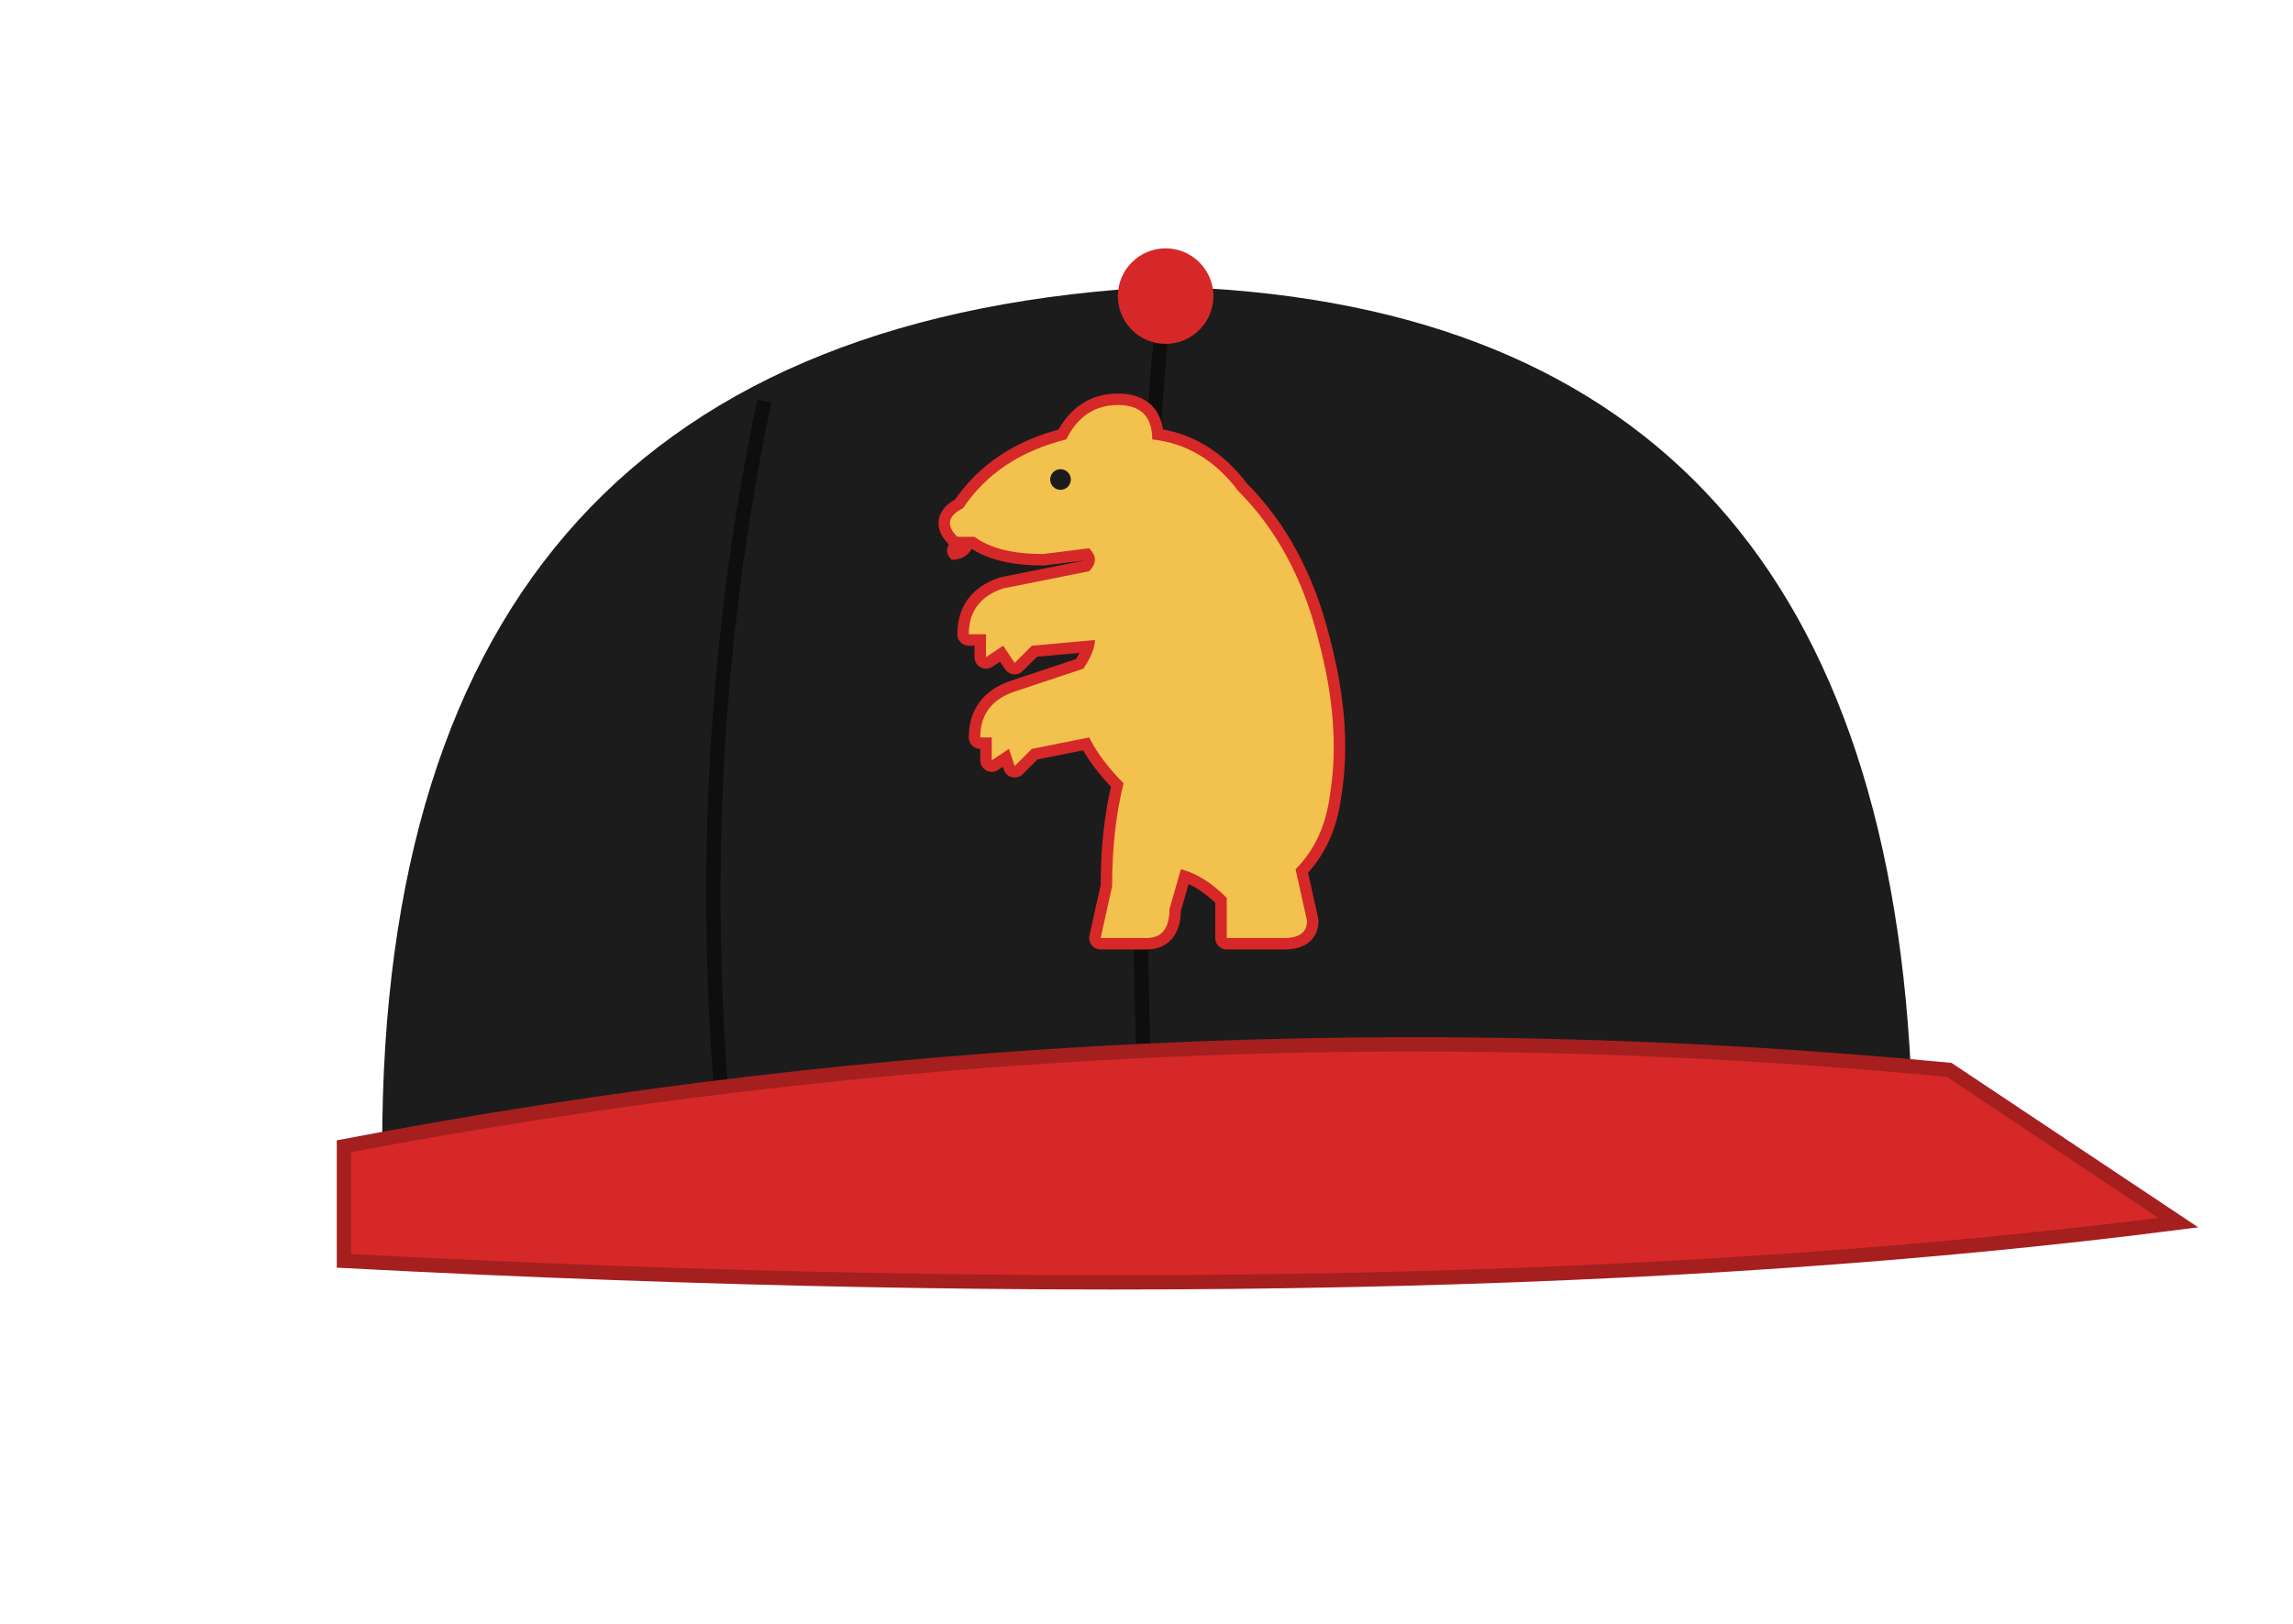
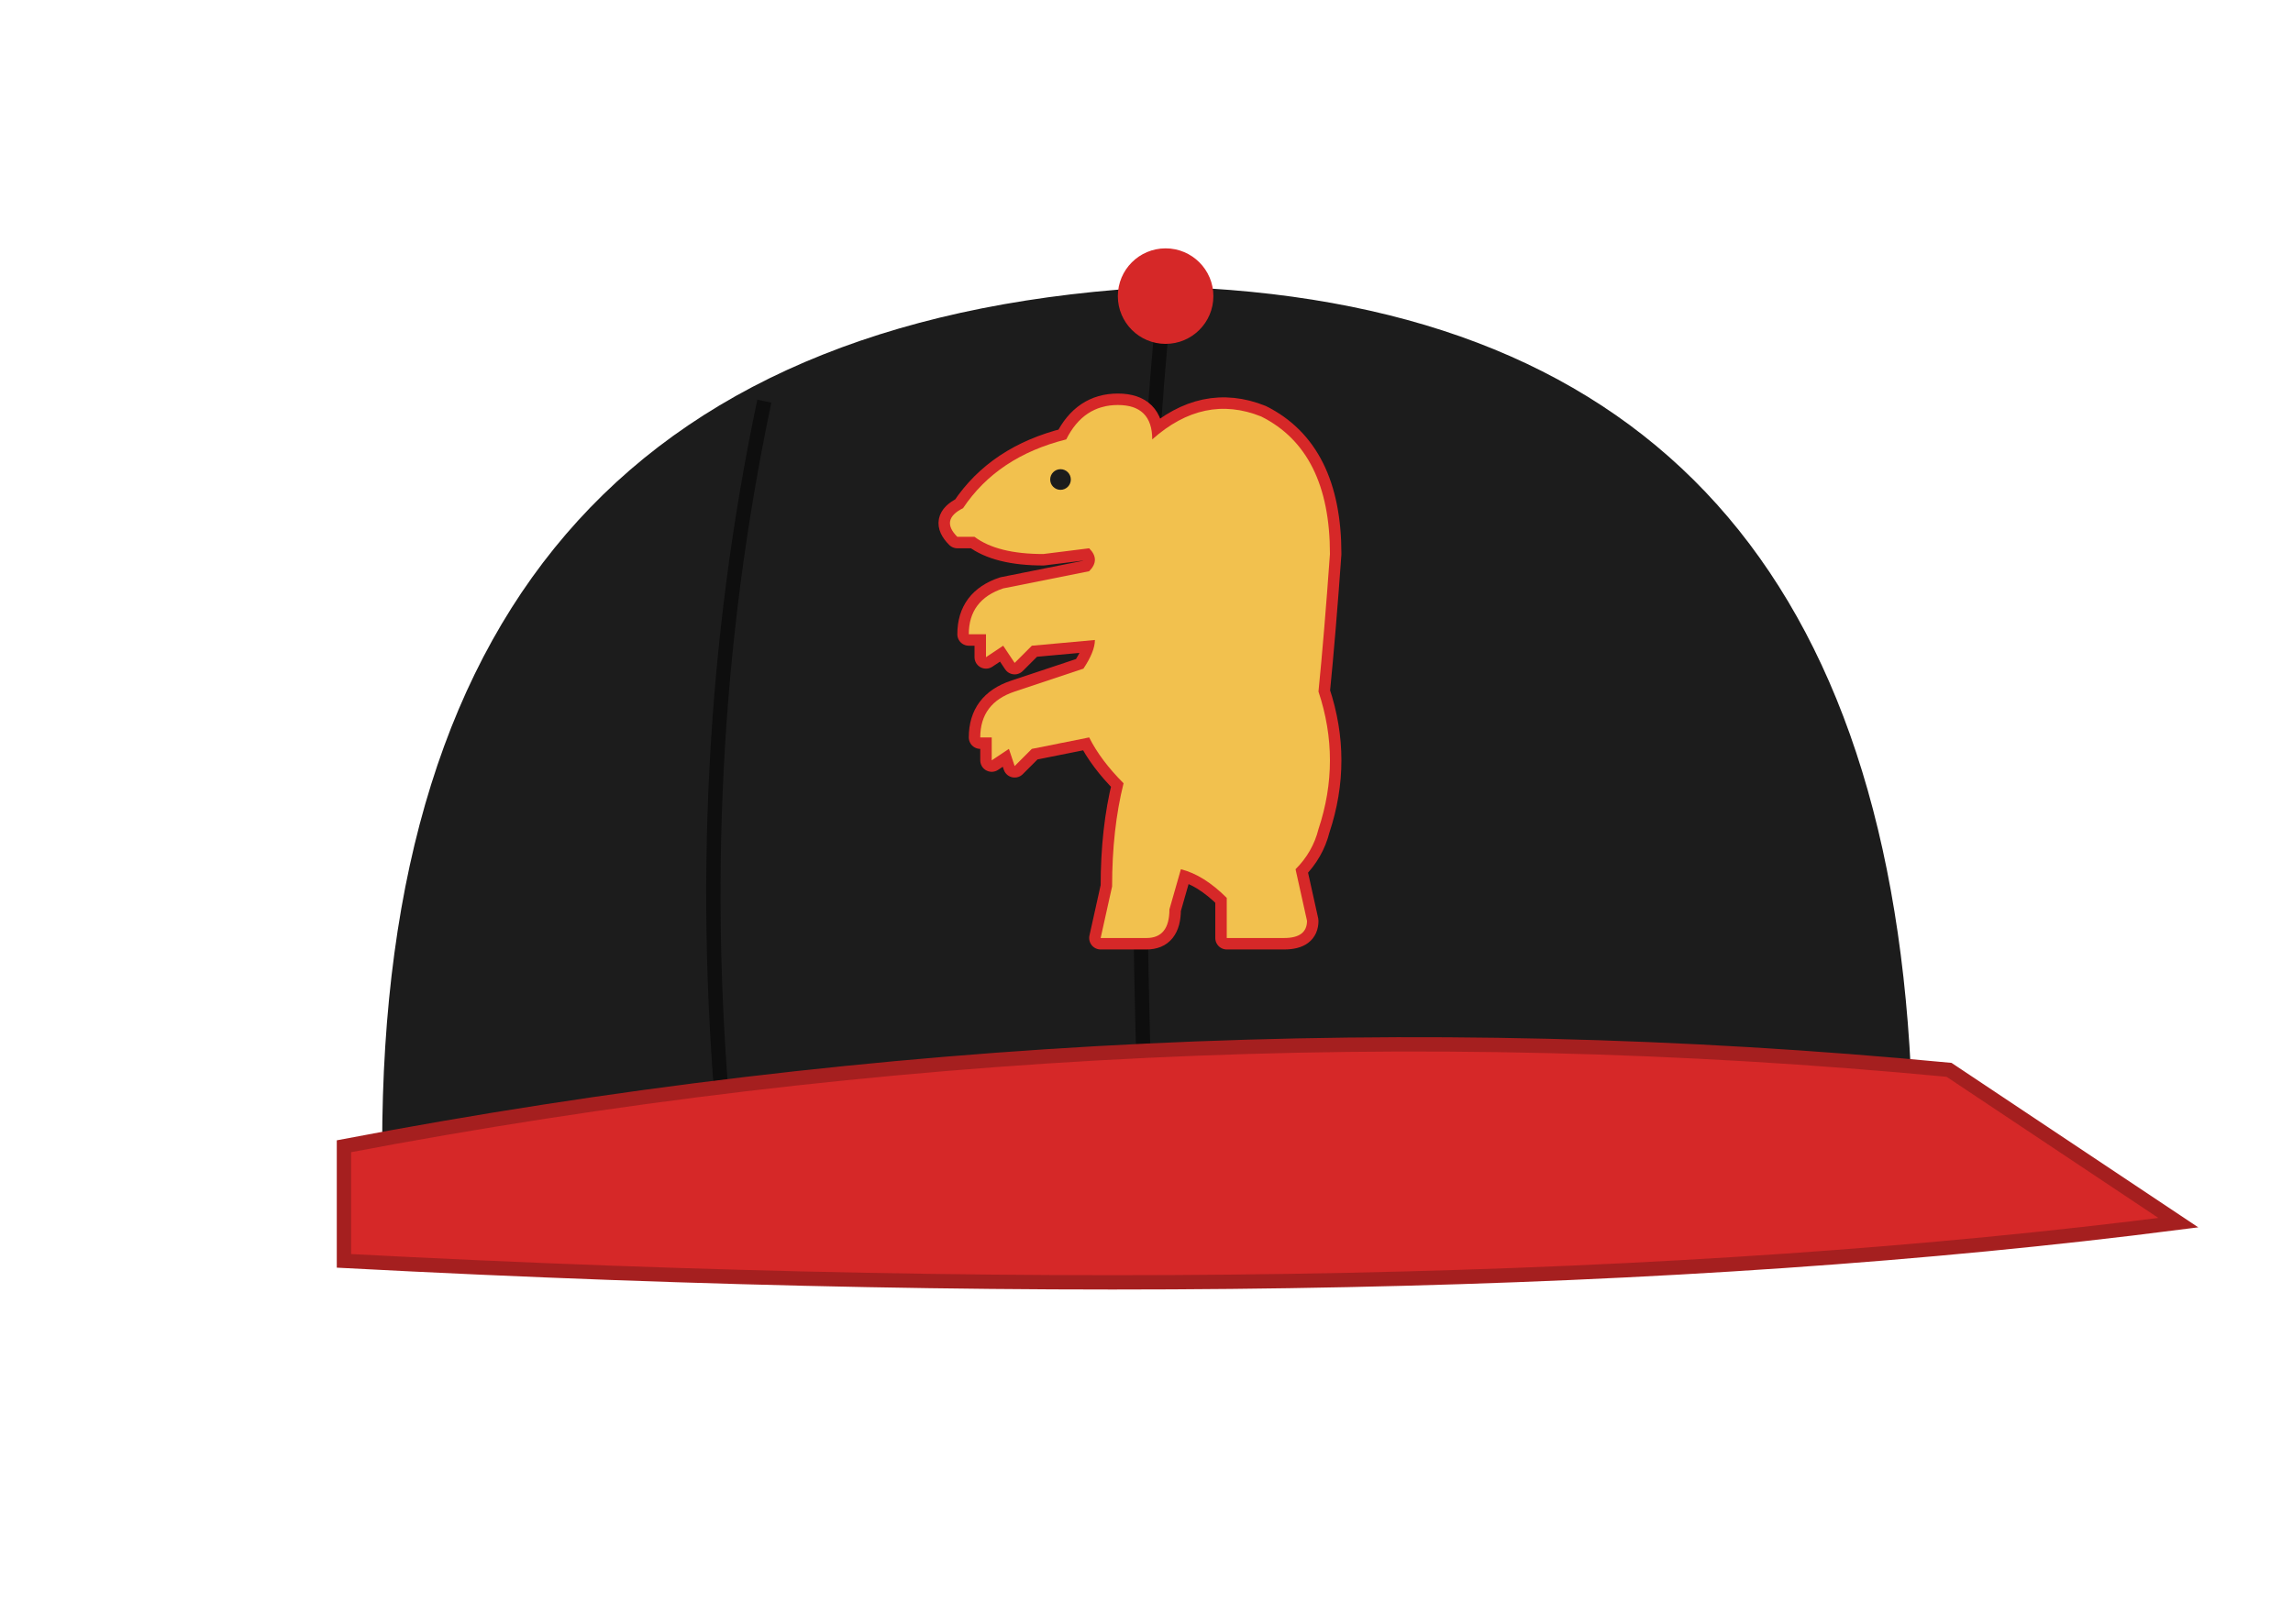
<svg xmlns="http://www.w3.org/2000/svg" viewBox="0 0 240 170" width="240" height="170" role="img" aria-label="Berlin cap">
  <defs>
-     <path id="bear" d="M8 22 Q14 13 26 10 Q29 4 35 4 Q41 4 41 10 Q50 11 56 19 Q66 29 70 45 Q74 60 72 72 Q71 80 66 85 L68 94 Q68 97 64 97 L54 97 L54 90 Q50 86 46 85 L44 92 Q44 97 40 97 L32 97 L34 88 Q34 78 36 70 Q32 66 30 62 L20 64 L17 67 L16 64 L13 66 L13 62 L11 62 Q11 56 17 54 L29 50 Q31 47 31 45 L20 46 L17 49 L15 46 L12 48 L12 44 L9 44 Q9 38 15 36 L30 33 Q32 31 30 29 L22 30 Q14 30 10 27 L7 27 Q4 24 8 22 Z" />
+     <path id="bear" d="M8 22 Q14 13 26 10 Q29 4 35 4 Q41 4 41 10 Q50 2 60 6 Q72 12 72 30 Q71 44 70 54 Q74 66 70 78 Q69 82 66 85 L68 94 Q68 97 64 97 L54 97 L54 90 Q50 86 46 85 L44 92 Q44 97 40 97 L32 97 L34 88 Q34 78 36 70 Q32 66 30 62 L20 64 L17 67 L16 64 L13 66 L13 62 L11 62 Q11 56 17 54 L29 50 Q31 47 31 45 L20 46 L17 49 L15 46 L12 48 L12 44 L9 44 Q9 38 15 36 L30 33 Q32 31 30 29 L22 30 Q14 30 10 27 L7 27 Q4 24 8 22 Z" />
  </defs>
  <path d="M40 120 Q40 34 122 30 Q196 32 200 112 Z" fill="#1C1C1C" />
  <path d="M122 30 Q118 70 120 120" fill="none" stroke="#0E0E0E" stroke-width="1.5" />
  <path d="M80 42 Q72 80 76 120" fill="none" stroke="#0E0E0E" stroke-width="1.5" />
  <circle cx="122" cy="31" r="5" fill="#D62828" />
  <path d="M36 120 Q120 104 204 112 L228 128 Q150 138 36 132 Z" fill="#D62828" stroke="#A51F1F" stroke-width="1.5" />
  <g transform="translate(96 40) scale(0.6)">
    <use href="#bear" fill="#F2C14E" stroke="#D62828" stroke-width="4" stroke-linejoin="round" paint-order="stroke" />
    <circle cx="25" cy="17" r="1.8" fill="#1C1C1C" />
-     <path d="M7 27 Q4 29 6 31 Q9 31 10 28 Z" fill="#D62828" />
  </g>
</svg>
